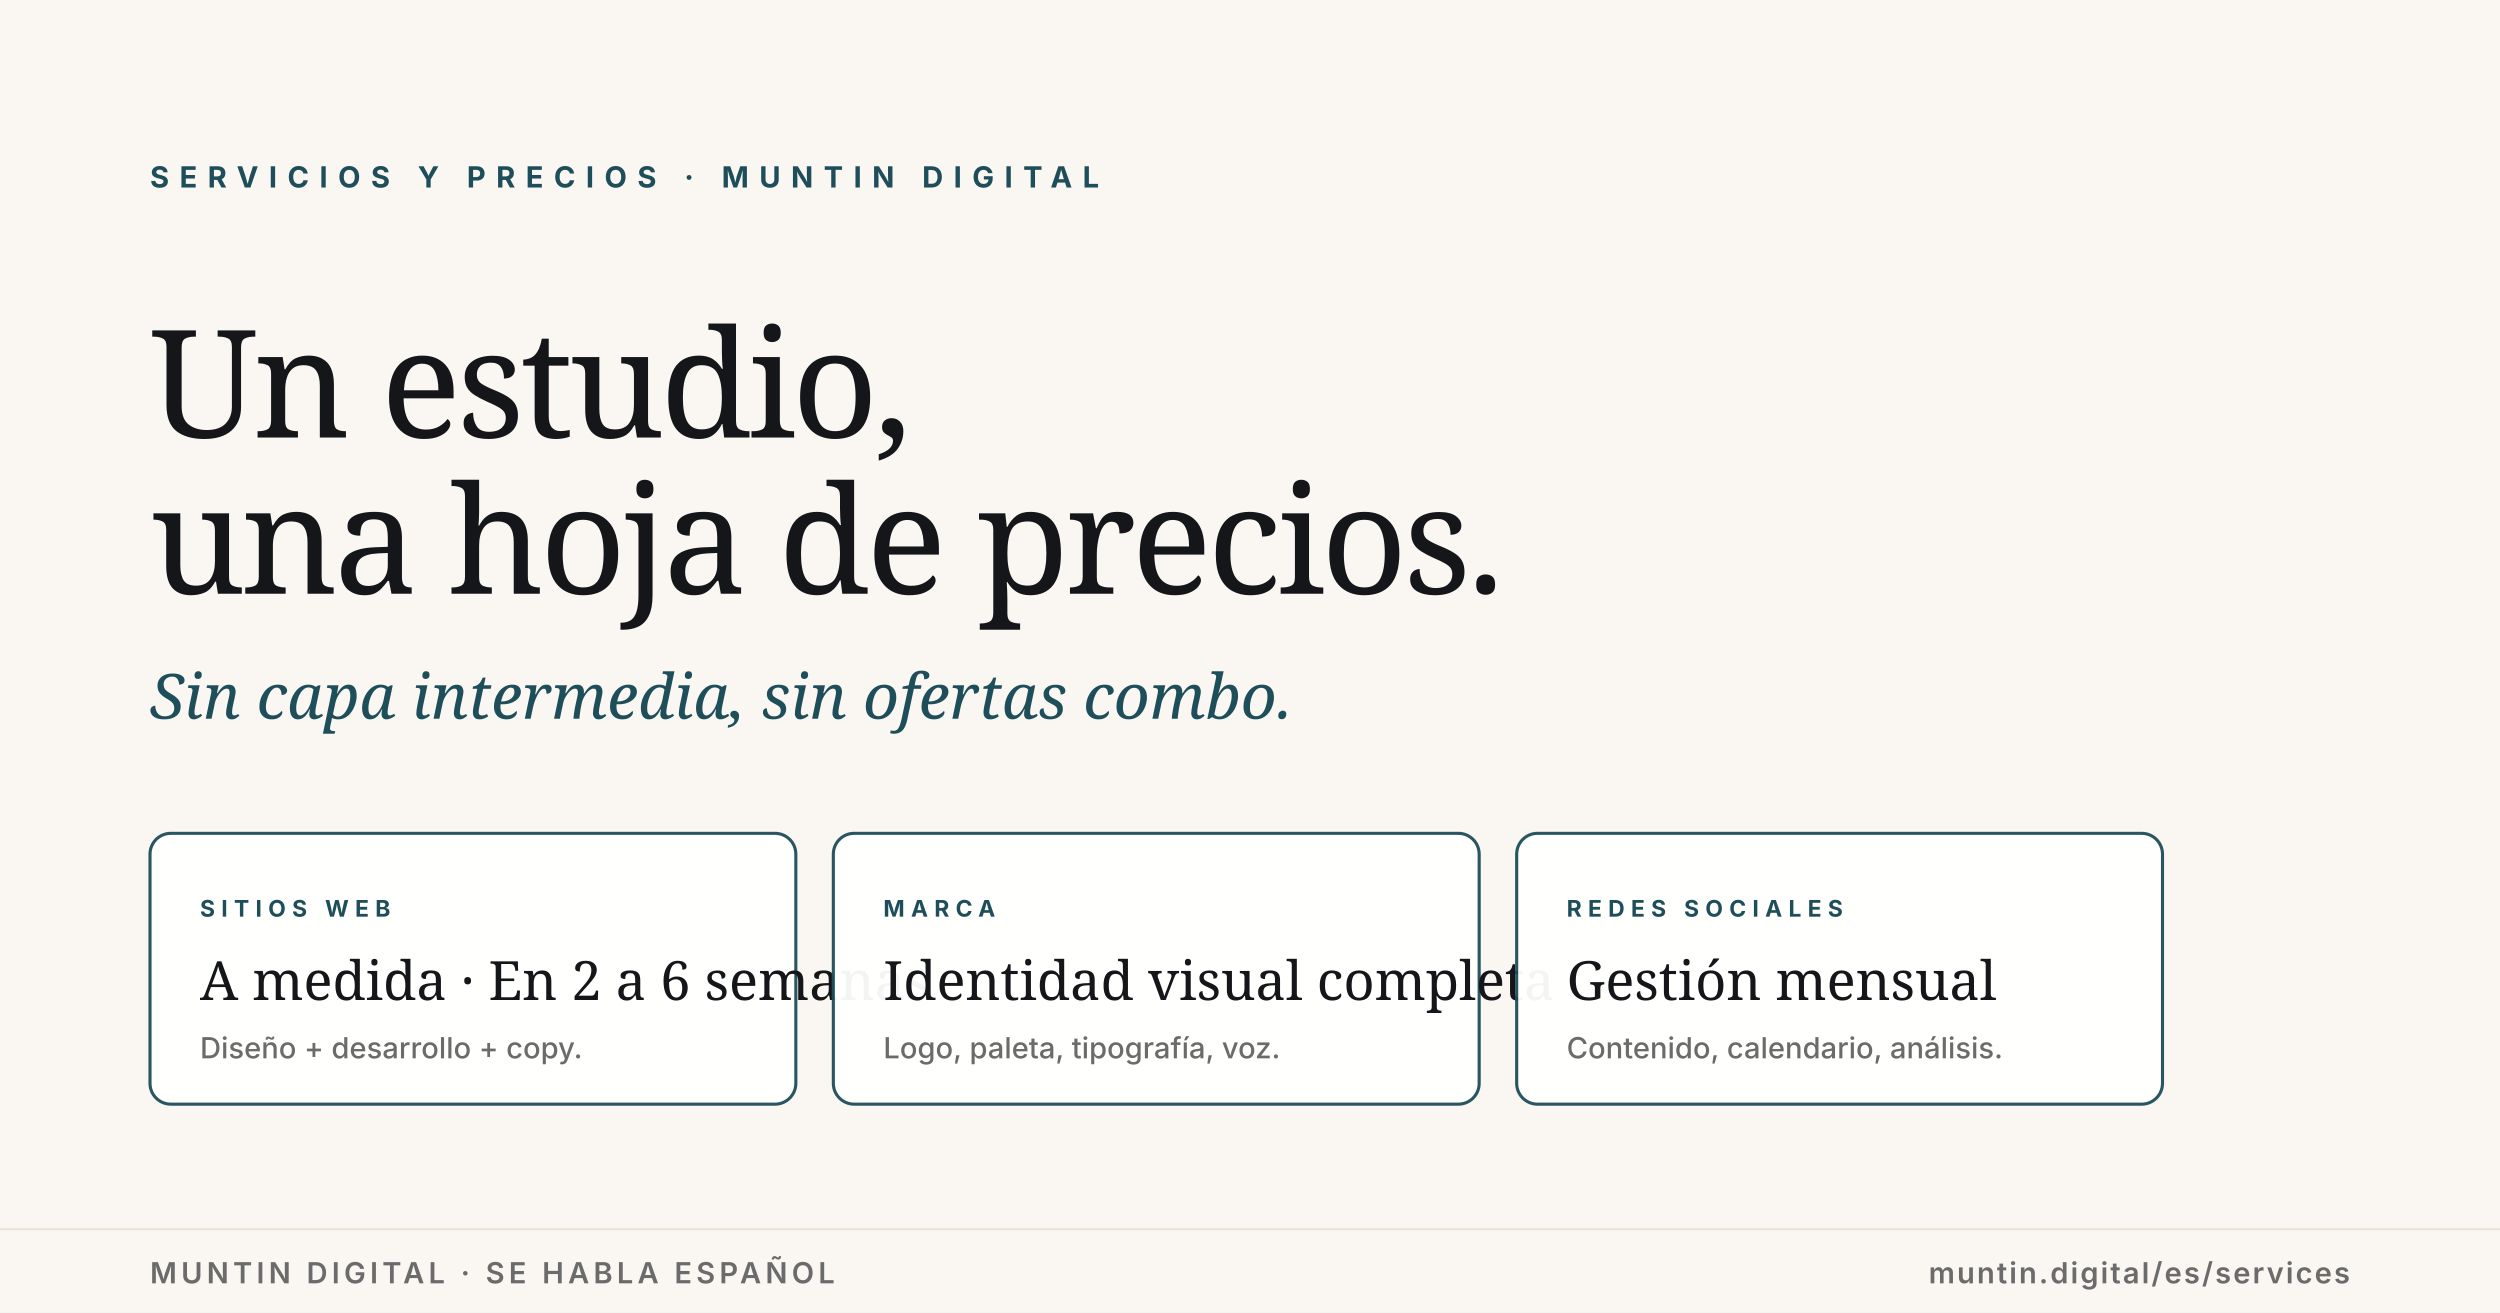
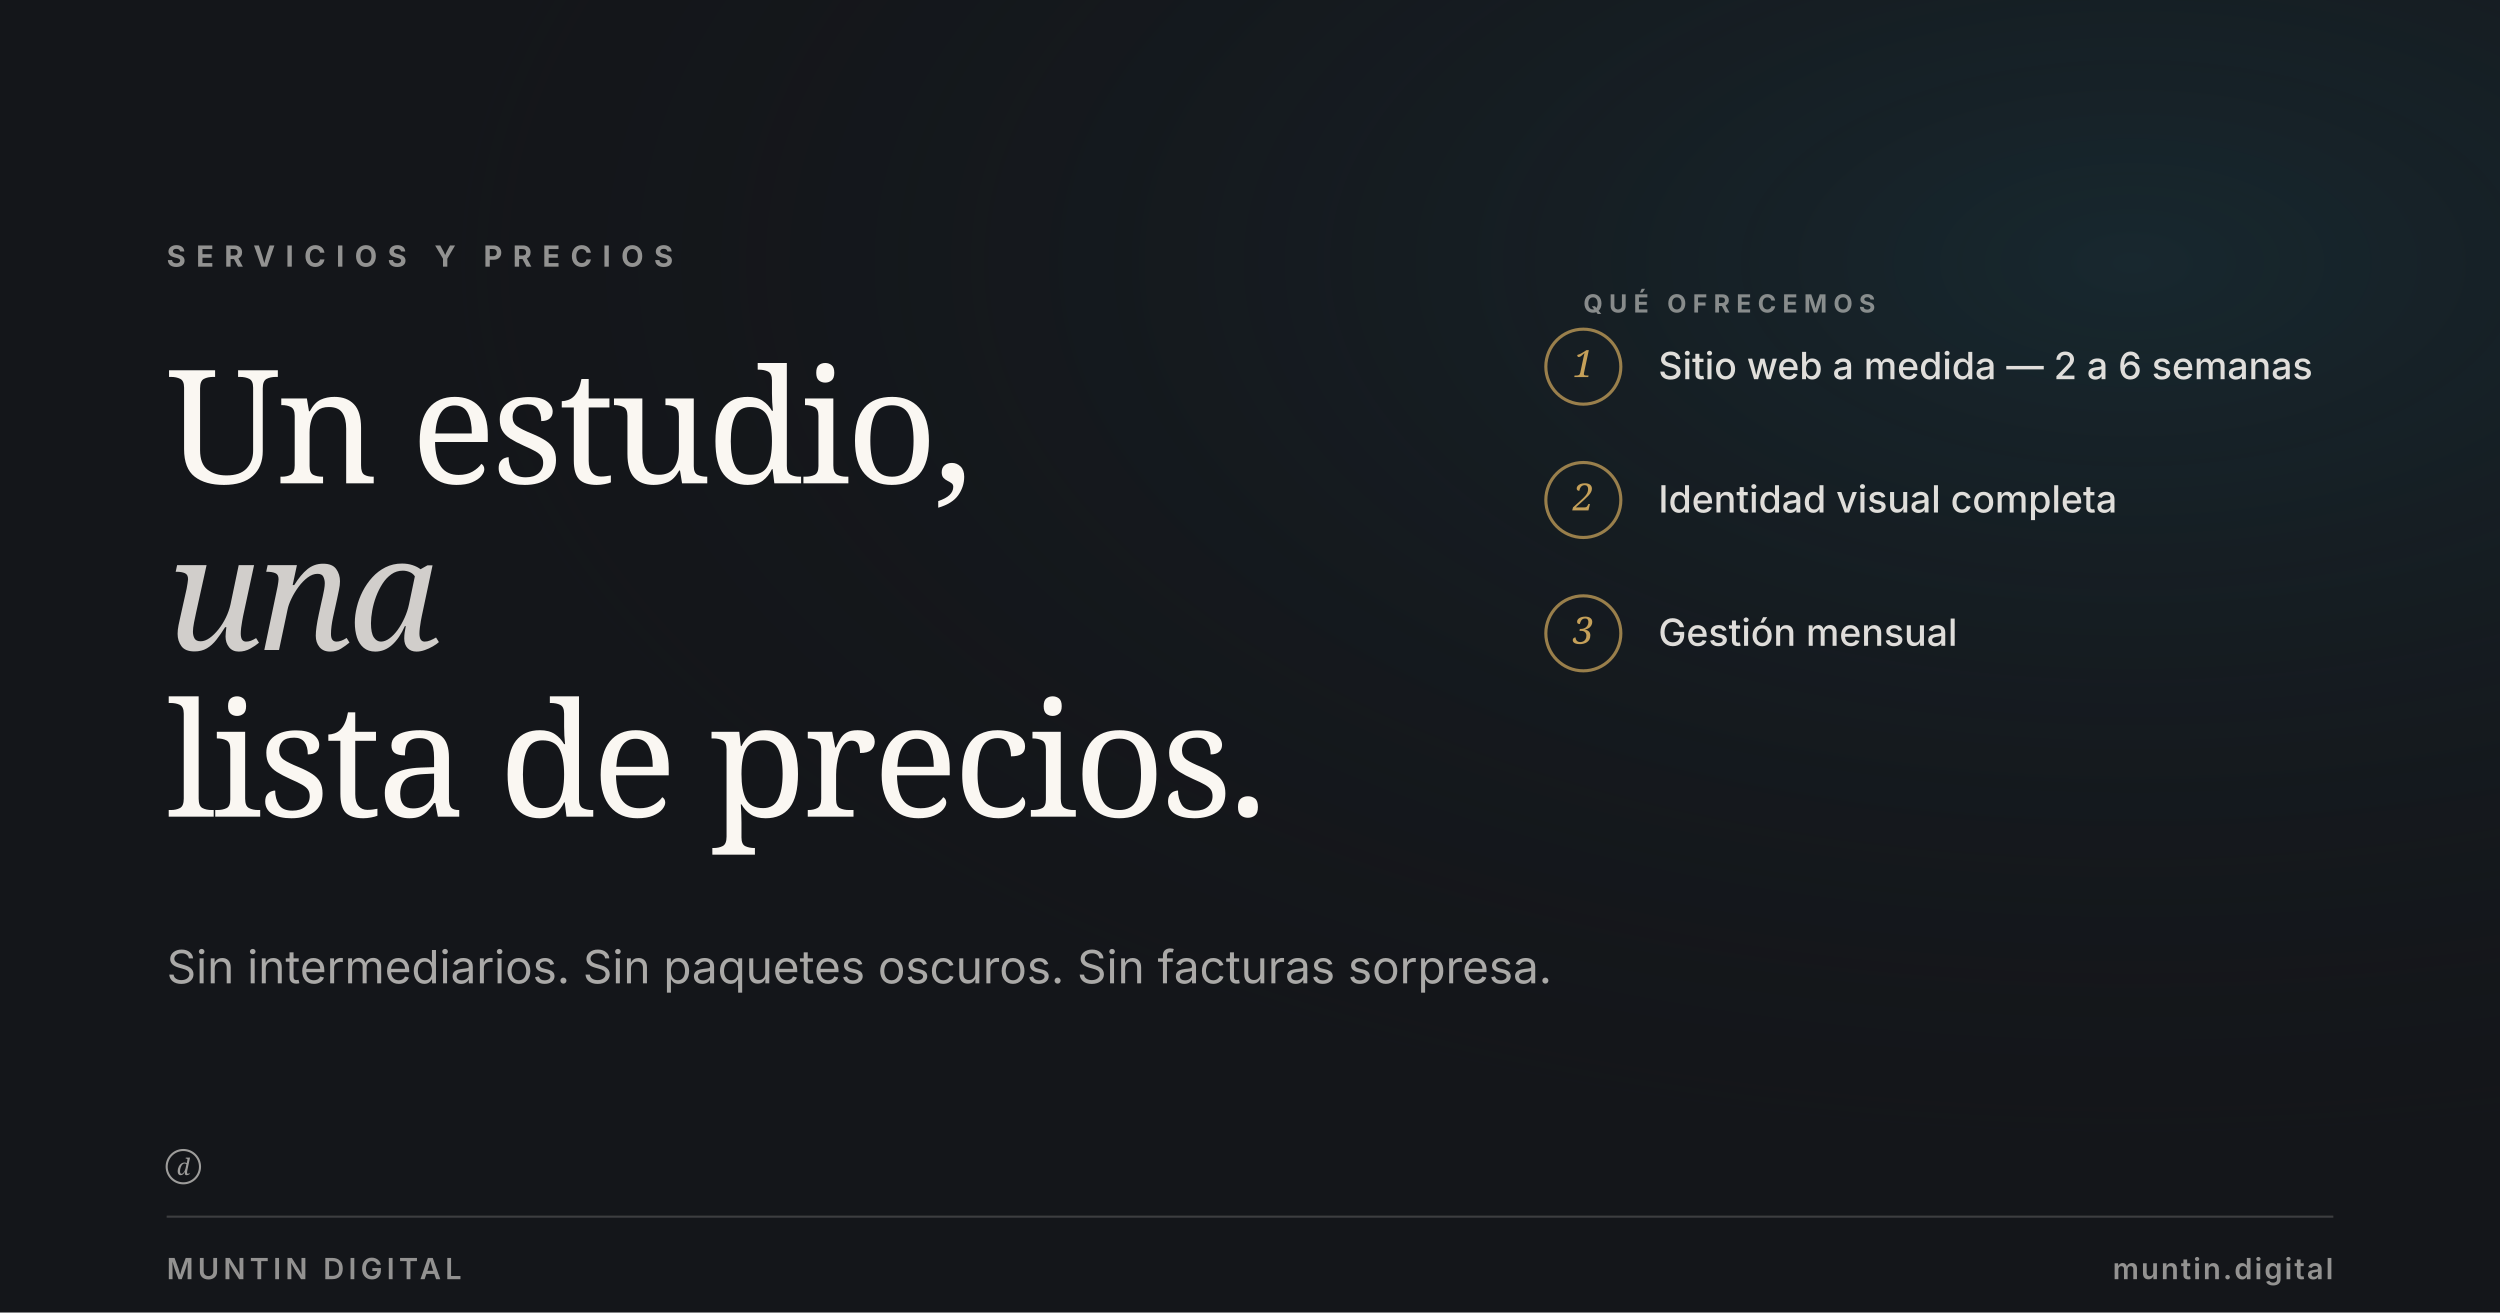
<svg xmlns="http://www.w3.org/2000/svg" viewBox="0 0 1200 630" width="1200" height="630">
-   <rect width="1200" height="630" fill="#FAF7F2" />
-   <text x="72" y="90" font-family="Inter, Arial, sans-serif" font-size="14" font-weight="700" fill="#1F4E5B" letter-spacing="5">SERVICIOS Y PRECIOS · MUNTIN DIGITAL</text>
-   <text x="72" y="210" font-family="Fraunces, Georgia, serif" font-size="72" font-weight="500" fill="#14161A" letter-spacing="-2">Un estudio,</text>
-   <text x="72" y="285" font-family="Fraunces, Georgia, serif" font-size="72" font-weight="500" fill="#14161A" letter-spacing="-2">una hoja de precios.</text>
-   <text x="72" y="345" font-family="Fraunces, Georgia, serif" font-style="italic" font-size="30" font-weight="400" fill="#1F4E5B">Sin capa intermedia, sin ofertas combo.</text>
-   <g transform="translate(72, 400)">
-     <rect x="0" y="0" width="310" height="130" rx="10" fill="#FFFFFF" stroke="#1F4E5B" stroke-width="1.5" opacity="0.95" />
-     <text x="24" y="40" font-family="Inter, Arial, sans-serif" font-size="11" font-weight="700" fill="#1F4E5B" letter-spacing="3">SITIOS WEB</text>
-     <text x="24" y="80" font-family="Fraunces, Georgia, serif" font-size="26" font-weight="500" fill="#14161A">A medida · En 2 a 6 semanas</text>
-     <text x="24" y="108" font-family="Inter, Arial, sans-serif" font-size="14" font-weight="500" fill="#6B6B6B">Diseño + desarrollo + copy.</text>
+   <defs>
+     <radialGradient id="glow" cx="85%" cy="20%" r="70%">
+       <stop offset="0%" stop-color="#1F4E5B" stop-opacity="0.32" />
+       <stop offset="100%" stop-color="#14161A" stop-opacity="0" />
+     </radialGradient>
+   </defs>
+   <rect width="1200" height="630" fill="#14161A" />
+   <rect width="1200" height="630" fill="url(#glow)" />
+   <text x="760" y="150" font-family="Inter, Arial, sans-serif" font-size="12" font-weight="700" letter-spacing="3" fill="#FAF7F2" opacity="0.5">QUÉ OFRECEMOS</text>
+   <circle cx="760" cy="176" r="18" fill="none" stroke="#C5A059" stroke-width="1.5" opacity="0.75" />
+   <text x="760" y="181" text-anchor="middle" font-family="Fraunces, Georgia, serif" font-style="italic" font-size="18" font-weight="500" fill="#C5A059">1</text>
+   <text x="796" y="182" font-family="Inter, Arial, sans-serif" font-size="18" font-weight="500" fill="#FAF7F2" opacity="0.88">Sitio web a medida — 2 a 6 semanas</text>
+   <circle cx="760" cy="240" r="18" fill="none" stroke="#C5A059" stroke-width="1.5" opacity="0.75" />
+   <text x="760" y="245" text-anchor="middle" font-family="Fraunces, Georgia, serif" font-style="italic" font-size="18" font-weight="500" fill="#C5A059">2</text>
+   <text x="796" y="246" font-family="Inter, Arial, sans-serif" font-size="18" font-weight="500" fill="#FAF7F2" opacity="0.88">Identidad visual completa</text>
+   <circle cx="760" cy="304" r="18" fill="none" stroke="#C5A059" stroke-width="1.5" opacity="0.75" />
+   <text x="760" y="309" text-anchor="middle" font-family="Fraunces, Georgia, serif" font-style="italic" font-size="18" font-weight="500" fill="#C5A059">3</text>
+   <text x="796" y="310" font-family="Inter, Arial, sans-serif" font-size="18" font-weight="500" fill="#FAF7F2" opacity="0.88">Gestión mensual</text>
+   <text x="80" y="128" font-family="Inter, Arial, sans-serif" font-size="14" font-weight="700" letter-spacing="5" fill="#FAF7F2" opacity="0.55">SERVICIOS Y PRECIOS</text>
+   <text x="80" y="232" font-family="Fraunces, Georgia, serif" font-size="76" font-weight="500" letter-spacing="-2" fill="#FAF7F2">Un estudio,</text>
+   <text x="80" y="312" font-family="Fraunces, Georgia, serif" font-style="italic" font-size="76" font-weight="400" letter-spacing="-2" fill="#FAF7F2" opacity="0.82">una</text>
+   <text x="80" y="392" font-family="Fraunces, Georgia, serif" font-size="76" font-weight="500" letter-spacing="-2" fill="#FAF7F2">lista de precios.</text>
+   <text x="80" y="472" font-family="Inter, Arial, sans-serif" font-size="22" font-weight="400" fill="#FAF7F2" opacity="0.65">Sin intermediarios. Sin paquetes oscuros. Sin facturas sorpresa.</text>
+   <g transform="translate(80, 552)" fill="#FAF7F2" opacity="0.6">
+     <circle cx="8" cy="8" r="8" fill="none" stroke="#FAF7F2" stroke-width="1" />
+     <text x="8" y="12" text-anchor="middle" font-family="Fraunces, Georgia, serif" font-style="italic" font-size="11" font-weight="500" fill="#FAF7F2">d</text>
  </g>
-   <g transform="translate(400, 400)">
-     <rect x="0" y="0" width="310" height="130" rx="10" fill="#FFFFFF" stroke="#1F4E5B" stroke-width="1.5" opacity="0.95" />
-     <text x="24" y="40" font-family="Inter, Arial, sans-serif" font-size="11" font-weight="700" fill="#1F4E5B" letter-spacing="3">MARCA</text>
-     <text x="24" y="80" font-family="Fraunces, Georgia, serif" font-size="26" font-weight="500" fill="#14161A">Identidad visual completa</text>
-     <text x="24" y="108" font-family="Inter, Arial, sans-serif" font-size="14" font-weight="500" fill="#6B6B6B">Logo, paleta, tipografía, voz.</text>
-   </g>
-   <g transform="translate(728, 400)">
-     <rect x="0" y="0" width="310" height="130" rx="10" fill="#FFFFFF" stroke="#1F4E5B" stroke-width="1.5" opacity="0.95" />
-     <text x="24" y="40" font-family="Inter, Arial, sans-serif" font-size="11" font-weight="700" fill="#1F4E5B" letter-spacing="3">REDES SOCIALES</text>
-     <text x="24" y="80" font-family="Fraunces, Georgia, serif" font-size="26" font-weight="500" fill="#14161A">Gestión mensual</text>
-     <text x="24" y="108" font-family="Inter, Arial, sans-serif" font-size="14" font-weight="500" fill="#6B6B6B">Contenido, calendario, análisis.</text>
-   </g>
-   <line x1="0" y1="590" x2="1200" y2="590" stroke="#E8E2D6" stroke-width="1" />
-   <text x="72" y="616" font-family="Inter, Arial, sans-serif" font-size="14" font-weight="600" fill="#6B6B6B" letter-spacing="2">MUNTIN DIGITAL · SE HABLA ESPAÑOL</text>
-   <text x="1128" y="616" text-anchor="end" font-family="Inter, Arial, sans-serif" font-size="14" font-weight="600" fill="#6B6B6B" letter-spacing="1">muntin.digital/es/services</text>
+   <line x1="80" y1="584" x2="1120" y2="584" stroke="rgba(250,247,242,0.18)" stroke-width="1" />
+   <text x="80" y="614" font-family="Inter, Arial, sans-serif" font-size="14" font-weight="600" letter-spacing="2" fill="rgba(250,247,242,0.55)">MUNTIN DIGITAL</text>
+   <text x="1120" y="614" text-anchor="end" font-family="Inter, Arial, sans-serif" font-size="14" font-weight="600" letter-spacing="1" fill="rgba(250,247,242,0.55)">muntin.digital</text>
</svg>
